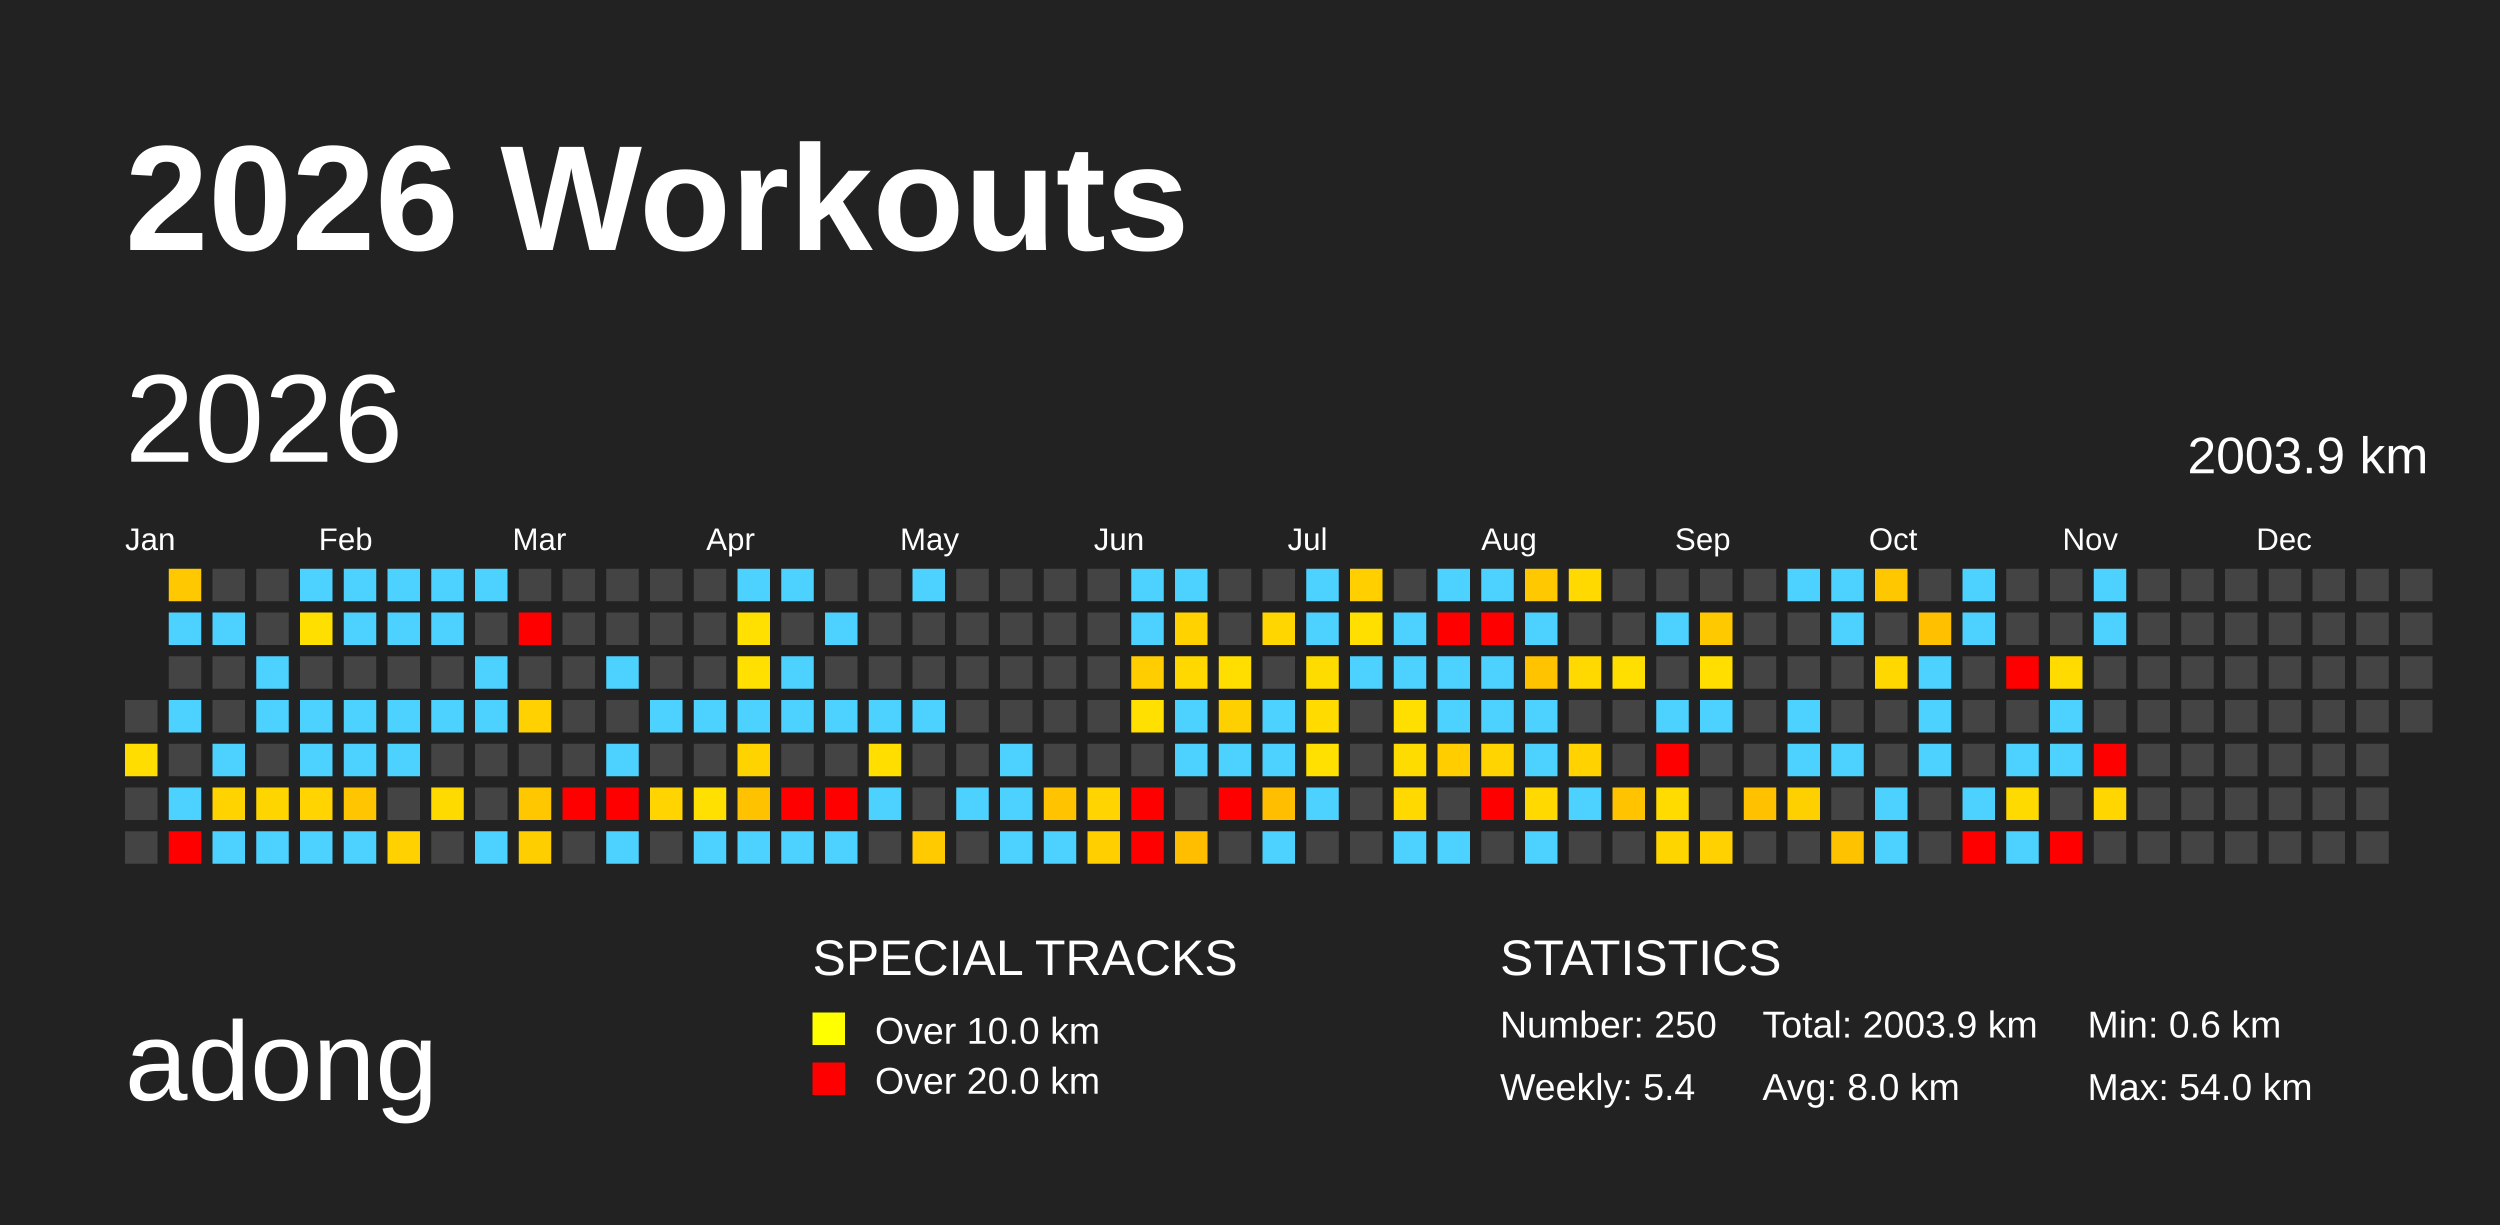
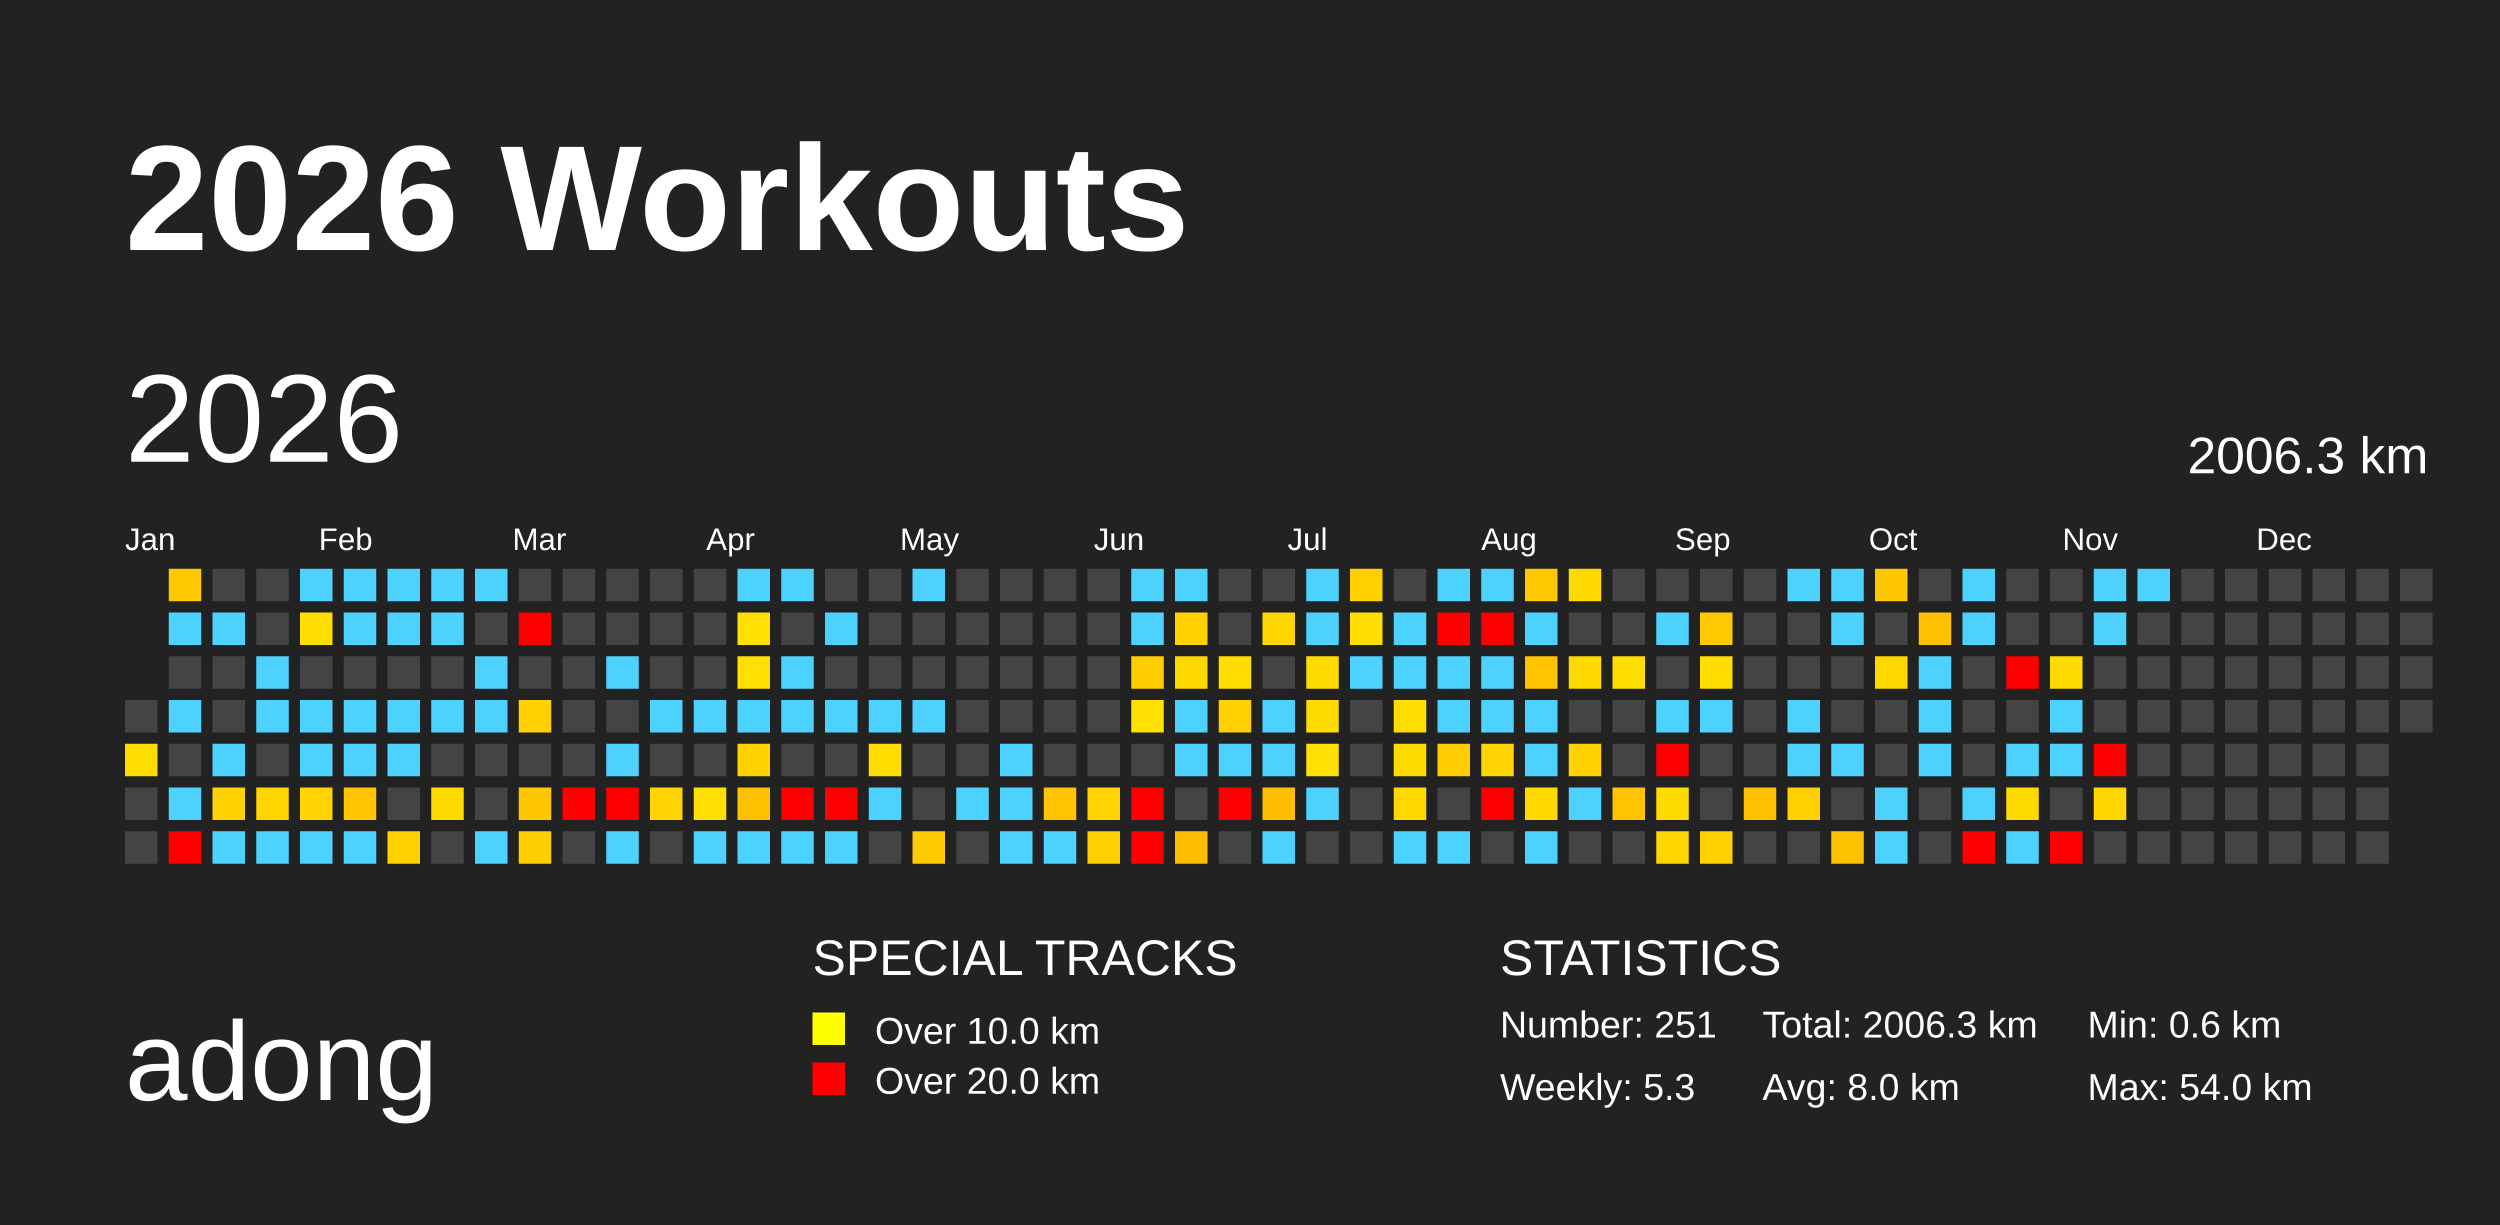
<svg xmlns="http://www.w3.org/2000/svg" baseProfile="full" height="98mm" version="1.1" viewBox="0,0,200,98" width="200mm">
  <defs>
    <pattern height="2" id="indoor-stripe" patternUnits="userSpaceOnUse" width="2">
      <line stroke="white" stroke-opacity="0.45" stroke-width="0.5" x1="0" x2="2" y1="2" y2="0" />
    </pattern>
  </defs>
  <rect fill="#222222" height="98" width="200" x="0" y="0" />
  <text fill="#FFFFFF" style="font-size:12px; font-family:Arial; font-weight:bold;" x="10" y="20">2026 Workouts</text>
  <text fill="#FFFFFF" style="font-size:9px; font-family:Arial" x="10" y="88">adong</text>
  <text fill="#FFFFFF" style="font-size:4px; font-family:Arial" x="65" y="78">SPECIAL TRACKS</text>
  <rect fill="yellow" height="2.6" width="2.6" x="65" y="81" />
  <text fill="#FFFFFF" style="font-size:3px; font-family:Arial" x="70" y="83.5">Over 10.0 km</text>
  <rect fill="red" height="2.6" width="2.6" x="65" y="85" />
  <text fill="#FFFFFF" style="font-size:3px; font-family:Arial" x="70" y="87.5">Over 20.0 km</text>
  <text fill="#FFFFFF" style="font-size:4px; font-family:Arial" x="120" y="78">STATISTICS</text>
-   <text fill="#FFFFFF" style="font-size:3px; font-family:Arial" x="120" y="83">Number: 250</text>
-   <text fill="#FFFFFF" style="font-size:3px; font-family:Arial" x="120" y="88">Weekly: 5.4</text>
-   <text fill="#FFFFFF" style="font-size:3px; font-family:Arial" x="141" y="83">Total: 2003.9 km</text>
+   <text fill="#FFFFFF" style="font-size:3px; font-family:Arial" x="120" y="83">Number: 251</text>
+   <text fill="#FFFFFF" style="font-size:3px; font-family:Arial" x="120" y="88">Weekly: 5.3</text>
+   <text fill="#FFFFFF" style="font-size:3px; font-family:Arial" x="141" y="83">Total: 2006.3 km</text>
  <text fill="#FFFFFF" style="font-size:3px; font-family:Arial" x="141" y="88">Avg: 8.0 km</text>
  <text fill="#FFFFFF" style="font-size:3px; font-family:Arial" x="167" y="83">Min: 0.6 km</text>
  <text fill="#FFFFFF" style="font-size:3px; font-family:Arial" x="167" y="88">Max: 54.0 km</text>
  <text dominant-baseline="hanging" fill="#FFFFFF" style="font-size:10.0px; font-family:Arial;" x="10" y="30">2026</text>
-   <text dominant-baseline="hanging" fill="#FFFFFF" style="font-size:4.125px; font-family:Arial;" x="175" y="35">2003.9 km</text>
+   <text dominant-baseline="hanging" fill="#FFFFFF" style="font-size:4.125px; font-family:Arial;" x="175" y="35">2006.3 km</text>
  <text fill="#FFFFFF" style="font-size:2.5px; font-family:Arial" x="10.0" y="44">Jan</text>
  <text fill="#FFFFFF" style="font-size:2.5px; font-family:Arial" x="25.5" y="44">Feb</text>
  <text fill="#FFFFFF" style="font-size:2.5px; font-family:Arial" x="41.0" y="44">Mar</text>
  <text fill="#FFFFFF" style="font-size:2.5px; font-family:Arial" x="56.5" y="44">Apr</text>
  <text fill="#FFFFFF" style="font-size:2.5px; font-family:Arial" x="72.0" y="44">May</text>
  <text fill="#FFFFFF" style="font-size:2.5px; font-family:Arial" x="87.5" y="44">Jun</text>
  <text fill="#FFFFFF" style="font-size:2.5px; font-family:Arial" x="103.0" y="44">Jul</text>
  <text fill="#FFFFFF" style="font-size:2.5px; font-family:Arial" x="118.5" y="44">Aug</text>
  <text fill="#FFFFFF" style="font-size:2.5px; font-family:Arial" x="134.0" y="44">Sep</text>
  <text fill="#FFFFFF" style="font-size:2.5px; font-family:Arial" x="149.5" y="44">Oct</text>
  <text fill="#FFFFFF" style="font-size:2.5px; font-family:Arial" x="165.0" y="44">Nov</text>
  <text fill="#FFFFFF" style="font-size:2.5px; font-family:Arial" x="180.5" y="44">Dec</text>
  <rect fill="#444444" height="2.6" width="2.6" x="10.0" y="56.0" />
  <rect fill="#ffdd00" height="2.6" width="2.6" x="10.0" y="59.5" />
  <rect fill="#444444" height="2.6" width="2.6" x="10.0" y="63.0" />
  <rect fill="#444444" height="2.6" width="2.6" x="10.0" y="66.5" />
  <rect fill="#ffc800" height="2.6" width="2.6" x="13.5" y="45.5" />
  <rect fill="#4dd2ff" height="2.6" width="2.6" x="13.5" y="49.0" />
  <rect fill="#444444" height="2.6" width="2.6" x="13.5" y="52.5" />
  <rect fill="#4dd2ff" height="2.6" width="2.6" x="13.5" y="56.0" />
  <rect fill="#444444" height="2.6" width="2.6" x="13.5" y="59.5" />
  <rect fill="#4dd2ff" height="2.6" width="2.6" x="13.5" y="63.0" />
  <rect fill="red" height="2.6" width="2.6" x="13.5" y="66.5" />
  <rect fill="#444444" height="2.6" width="2.6" x="17.0" y="45.5" />
  <rect fill="#4dd2ff" height="2.6" width="2.6" x="17.0" y="49.0" />
  <rect fill="#444444" height="2.6" width="2.6" x="17.0" y="52.5" />
  <rect fill="#444444" height="2.6" width="2.6" x="17.0" y="56.0" />
  <rect fill="#4dd2ff" height="2.6" width="2.6" x="17.0" y="59.5" />
  <rect fill="#ffd300" height="2.6" width="2.6" x="17.0" y="63.0" />
  <rect fill="#4dd2ff" height="2.6" width="2.6" x="17.0" y="66.5" />
  <rect fill="#444444" height="2.6" width="2.6" x="20.5" y="45.5" />
  <rect fill="#444444" height="2.6" width="2.6" x="20.5" y="49.0" />
  <rect fill="#4dd2ff" height="2.6" width="2.6" x="20.5" y="52.5" />
  <rect fill="#4dd2ff" height="2.6" width="2.6" x="20.5" y="56.0" />
  <rect fill="#444444" height="2.6" width="2.6" x="20.5" y="59.5" />
  <rect fill="#ffd500" height="2.6" width="2.6" x="20.5" y="63.0" />
  <rect fill="#4dd2ff" height="2.6" width="2.6" x="20.5" y="66.5" />
  <rect fill="#4dd2ff" height="2.6" width="2.6" x="24.0" y="45.5" />
  <rect fill="#ffdf00" height="2.6" width="2.6" x="24.0" y="49.0" />
  <rect fill="#444444" height="2.6" width="2.6" x="24.0" y="52.5" />
  <rect fill="#4dd2ff" height="2.6" width="2.6" x="24.0" y="56.0" />
  <rect fill="#4dd2ff" height="2.6" width="2.6" x="24.0" y="59.5" />
  <rect fill="#ffd400" height="2.6" width="2.6" x="24.0" y="63.0" />
  <rect fill="#4dd2ff" height="2.6" width="2.6" x="24.0" y="66.5" />
  <rect fill="#4dd2ff" height="2.6" width="2.6" x="27.5" y="45.5" />
  <rect fill="#4dd2ff" height="2.6" width="2.6" x="27.5" y="49.0" />
  <rect fill="#444444" height="2.6" width="2.6" x="27.5" y="52.5" />
  <rect fill="#4dd2ff" height="2.6" width="2.6" x="27.5" y="56.0" />
  <rect fill="#4dd2ff" height="2.6" width="2.6" x="27.5" y="59.5" />
  <rect fill="#ffc500" height="2.6" width="2.6" x="27.5" y="63.0" />
  <rect fill="#4dd2ff" height="2.6" width="2.6" x="27.5" y="66.5" />
  <rect fill="#4dd2ff" height="2.6" width="2.6" x="31.0" y="45.5" />
  <rect fill="#4dd2ff" height="2.6" width="2.6" x="31.0" y="49.0" />
  <rect fill="#444444" height="2.6" width="2.6" x="31.0" y="52.5" />
  <rect fill="#4dd2ff" height="2.6" width="2.6" x="31.0" y="56.0" />
  <rect fill="#4dd2ff" height="2.6" width="2.6" x="31.0" y="59.5" />
  <rect fill="#444444" height="2.6" width="2.6" x="31.0" y="63.0" />
  <rect fill="#ffd100" height="2.6" width="2.6" x="31.0" y="66.5" />
  <rect fill="#4dd2ff" height="2.6" width="2.6" x="34.5" y="45.5" />
  <rect fill="#4dd2ff" height="2.6" width="2.6" x="34.5" y="49.0" />
  <rect fill="#444444" height="2.6" width="2.6" x="34.5" y="52.5" />
  <rect fill="#4dd2ff" height="2.6" width="2.6" x="34.5" y="56.0" />
  <rect fill="#444444" height="2.6" width="2.6" x="34.5" y="59.5" />
  <rect fill="#ffda00" height="2.6" width="2.6" x="34.5" y="63.0" />
  <rect fill="#444444" height="2.6" width="2.6" x="34.5" y="66.5" />
  <rect fill="#4dd2ff" height="2.6" width="2.6" x="38.0" y="45.5" />
  <rect fill="#444444" height="2.6" width="2.6" x="38.0" y="49.0" />
  <rect fill="#4dd2ff" height="2.6" width="2.6" x="38.0" y="52.5" />
  <rect fill="#4dd2ff" height="2.6" width="2.6" x="38.0" y="56.0" />
  <rect fill="#444444" height="2.6" width="2.6" x="38.0" y="59.5" />
  <rect fill="#444444" height="2.6" width="2.6" x="38.0" y="63.0" />
  <rect fill="#4dd2ff" height="2.6" width="2.6" x="38.0" y="66.5" />
  <rect fill="#444444" height="2.6" width="2.6" x="41.5" y="45.5" />
  <rect fill="red" height="2.6" width="2.6" x="41.5" y="49.0" />
  <rect fill="#444444" height="2.6" width="2.6" x="41.5" y="52.5" />
  <rect fill="#ffd100" height="2.6" width="2.6" x="41.5" y="56.0" />
  <rect fill="#444444" height="2.6" width="2.6" x="41.5" y="59.5" />
  <rect fill="#ffc700" height="2.6" width="2.6" x="41.5" y="63.0" />
  <rect fill="#ffce00" height="2.6" width="2.6" x="41.5" y="66.5" />
  <rect fill="#444444" height="2.6" width="2.6" x="45.0" y="45.5" />
  <rect fill="#444444" height="2.6" width="2.6" x="45.0" y="49.0" />
  <rect fill="#444444" height="2.6" width="2.6" x="45.0" y="52.5" />
  <rect fill="#444444" height="2.6" width="2.6" x="45.0" y="56.0" />
  <rect fill="#444444" height="2.6" width="2.6" x="45.0" y="59.5" />
  <rect fill="red" height="2.6" width="2.6" x="45.0" y="63.0" />
  <rect fill="#444444" height="2.6" width="2.6" x="45.0" y="66.5" />
  <rect fill="#444444" height="2.6" width="2.6" x="48.5" y="45.5" />
  <rect fill="#444444" height="2.6" width="2.6" x="48.5" y="49.0" />
  <rect fill="#4dd2ff" height="2.6" width="2.6" x="48.5" y="52.5" />
  <rect fill="#444444" height="2.6" width="2.6" x="48.5" y="56.0" />
  <rect fill="#4dd2ff" height="2.6" width="2.6" x="48.5" y="59.5" />
  <rect fill="red" height="2.6" width="2.6" x="48.5" y="63.0" />
  <rect fill="#4dd2ff" height="2.6" width="2.6" x="48.5" y="66.5" />
  <rect fill="#444444" height="2.6" width="2.6" x="52.0" y="45.5" />
  <rect fill="#444444" height="2.6" width="2.6" x="52.0" y="49.0" />
  <rect fill="#444444" height="2.6" width="2.6" x="52.0" y="52.5" />
  <rect fill="#4dd2ff" height="2.6" width="2.6" x="52.0" y="56.0" />
  <rect fill="#444444" height="2.6" width="2.6" x="52.0" y="59.5" />
  <rect fill="#ffd400" height="2.6" width="2.6" x="52.0" y="63.0" />
  <rect fill="#444444" height="2.6" width="2.6" x="52.0" y="66.5" />
  <rect fill="#444444" height="2.6" width="2.6" x="55.5" y="45.5" />
  <rect fill="#444444" height="2.6" width="2.6" x="55.5" y="49.0" />
  <rect fill="#444444" height="2.6" width="2.6" x="55.5" y="52.5" />
  <rect fill="#4dd2ff" height="2.6" width="2.6" x="55.5" y="56.0" />
  <rect fill="#444444" height="2.6" width="2.6" x="55.5" y="59.5" />
  <rect fill="#ffe000" height="2.6" width="2.6" x="55.5" y="63.0" />
  <rect fill="#4dd2ff" height="2.6" width="2.6" x="55.5" y="66.5" />
  <rect fill="#4dd2ff" height="2.6" width="2.6" x="59.0" y="45.5" />
  <rect fill="#ffe000" height="2.6" width="2.6" x="59.0" y="49.0" />
  <rect fill="#ffe000" height="2.6" width="2.6" x="59.0" y="52.5" />
  <rect fill="#4dd2ff" height="2.6" width="2.6" x="59.0" y="56.0" />
  <rect fill="#ffd300" height="2.6" width="2.6" x="59.0" y="59.5" />
  <rect fill="#ffc200" height="2.6" width="2.6" x="59.0" y="63.0" />
  <rect fill="#4dd2ff" height="2.6" width="2.6" x="59.0" y="66.5" />
  <rect fill="#4dd2ff" height="2.6" width="2.6" x="62.5" y="45.5" />
  <rect fill="#444444" height="2.6" width="2.6" x="62.5" y="49.0" />
  <rect fill="#4dd2ff" height="2.6" width="2.6" x="62.5" y="52.5" />
  <rect fill="#4dd2ff" height="2.6" width="2.6" x="62.5" y="56.0" />
  <rect fill="#444444" height="2.6" width="2.6" x="62.5" y="59.5" />
  <rect fill="red" height="2.6" width="2.6" x="62.5" y="63.0" />
  <rect fill="#4dd2ff" height="2.6" width="2.6" x="62.5" y="66.5" />
  <rect fill="#444444" height="2.6" width="2.6" x="66.0" y="45.5" />
  <rect fill="#4dd2ff" height="2.6" width="2.6" x="66.0" y="49.0" />
  <rect fill="#444444" height="2.6" width="2.6" x="66.0" y="52.5" />
  <rect fill="#4dd2ff" height="2.6" width="2.6" x="66.0" y="56.0" />
  <rect fill="#444444" height="2.6" width="2.6" x="66.0" y="59.5" />
  <rect fill="red" height="2.6" width="2.6" x="66.0" y="63.0" />
  <rect fill="#4dd2ff" height="2.6" width="2.6" x="66.0" y="66.5" />
  <rect fill="#444444" height="2.6" width="2.6" x="69.5" y="45.5" />
  <rect fill="#444444" height="2.6" width="2.6" x="69.5" y="49.0" />
  <rect fill="#444444" height="2.6" width="2.6" x="69.5" y="52.5" />
  <rect fill="#4dd2ff" height="2.6" width="2.6" x="69.5" y="56.0" />
  <rect fill="#ffde00" height="2.6" width="2.6" x="69.5" y="59.5" />
  <rect fill="#4dd2ff" height="2.6" width="2.6" x="69.5" y="63.0" />
  <rect fill="#444444" height="2.6" width="2.6" x="69.5" y="66.5" />
  <rect fill="#4dd2ff" height="2.6" width="2.6" x="73.0" y="45.5" />
  <rect fill="#444444" height="2.6" width="2.6" x="73.0" y="49.0" />
  <rect fill="#444444" height="2.6" width="2.6" x="73.0" y="52.5" />
  <rect fill="#4dd2ff" height="2.6" width="2.6" x="73.0" y="56.0" />
  <rect fill="#444444" height="2.6" width="2.6" x="73.0" y="59.5" />
  <rect fill="#444444" height="2.6" width="2.6" x="73.0" y="63.0" />
  <rect fill="#ffcb00" height="2.6" width="2.6" x="73.0" y="66.5" />
  <rect fill="#444444" height="2.6" width="2.6" x="76.5" y="45.5" />
  <rect fill="#444444" height="2.6" width="2.6" x="76.5" y="49.0" />
  <rect fill="#444444" height="2.6" width="2.6" x="76.5" y="52.5" />
  <rect fill="#444444" height="2.6" width="2.6" x="76.5" y="56.0" />
  <rect fill="#444444" height="2.6" width="2.6" x="76.5" y="59.5" />
  <rect fill="#4dd2ff" height="2.6" width="2.6" x="76.5" y="63.0" />
  <rect fill="#444444" height="2.6" width="2.6" x="76.5" y="66.5" />
  <rect fill="#444444" height="2.6" width="2.6" x="80.0" y="45.5" />
  <rect fill="#444444" height="2.6" width="2.6" x="80.0" y="49.0" />
  <rect fill="#444444" height="2.6" width="2.6" x="80.0" y="52.5" />
  <rect fill="#444444" height="2.6" width="2.6" x="80.0" y="56.0" />
  <rect fill="#4dd2ff" height="2.6" width="2.6" x="80.0" y="59.5" />
  <rect fill="#4dd2ff" height="2.6" width="2.6" x="80.0" y="63.0" />
  <rect fill="#4dd2ff" height="2.6" width="2.6" x="80.0" y="66.5" />
  <rect fill="#444444" height="2.6" width="2.6" x="83.5" y="45.5" />
  <rect fill="#444444" height="2.6" width="2.6" x="83.5" y="49.0" />
  <rect fill="#444444" height="2.6" width="2.6" x="83.5" y="52.5" />
  <rect fill="#444444" height="2.6" width="2.6" x="83.5" y="56.0" />
  <rect fill="#444444" height="2.6" width="2.6" x="83.5" y="59.5" />
  <rect fill="#ffc300" height="2.6" width="2.6" x="83.5" y="63.0" />
  <rect fill="#4dd2ff" height="2.6" width="2.6" x="83.5" y="66.5" />
  <rect fill="#444444" height="2.6" width="2.6" x="87.0" y="45.5" />
  <rect fill="#444444" height="2.6" width="2.6" x="87.0" y="49.0" />
  <rect fill="#444444" height="2.6" width="2.6" x="87.0" y="52.5" />
  <rect fill="#444444" height="2.6" width="2.6" x="87.0" y="56.0" />
  <rect fill="#444444" height="2.6" width="2.6" x="87.0" y="59.5" />
  <rect fill="#ffd400" height="2.6" width="2.6" x="87.0" y="63.0" />
  <rect fill="#ffcf00" height="2.6" width="2.6" x="87.0" y="66.5" />
  <rect fill="#4dd2ff" height="2.6" width="2.6" x="90.5" y="45.5" />
  <rect fill="#4dd2ff" height="2.6" width="2.6" x="90.5" y="49.0" />
  <rect fill="#ffcd00" height="2.6" width="2.6" x="90.5" y="52.5" />
  <rect fill="#ffe000" height="2.6" width="2.6" x="90.5" y="56.0" />
  <rect fill="#444444" height="2.6" width="2.6" x="90.5" y="59.5" />
  <rect fill="red" height="2.6" width="2.6" x="90.5" y="63.0" />
  <rect fill="red" height="2.6" width="2.6" x="90.5" y="66.5" />
  <rect fill="#4dd2ff" height="2.6" width="2.6" x="94.0" y="45.5" />
  <rect fill="#ffd200" height="2.6" width="2.6" x="94.0" y="49.0" />
  <rect fill="#ffd800" height="2.6" width="2.6" x="94.0" y="52.5" />
  <rect fill="#4dd2ff" height="2.6" width="2.6" x="94.0" y="56.0" />
  <rect fill="#4dd2ff" height="2.6" width="2.6" x="94.0" y="59.5" />
  <rect fill="#444444" height="2.6" width="2.6" x="94.0" y="63.0" />
  <rect fill="#ffbf00" height="2.6" width="2.6" x="94.0" y="66.5" />
  <rect fill="#444444" height="2.6" width="2.6" x="97.5" y="45.5" />
  <rect fill="#444444" height="2.6" width="2.6" x="97.5" y="49.0" />
  <rect fill="#ffde00" height="2.6" width="2.6" x="97.5" y="52.5" />
  <rect fill="#ffd000" height="2.6" width="2.6" x="97.5" y="56.0" />
  <rect fill="#4dd2ff" height="2.6" width="2.6" x="97.5" y="59.5" />
  <rect fill="red" height="2.6" width="2.6" x="97.5" y="63.0" />
  <rect fill="#444444" height="2.6" width="2.6" x="97.5" y="66.5" />
  <rect fill="#444444" height="2.6" width="2.6" x="101.0" y="45.5" />
  <rect fill="#ffd600" height="2.6" width="2.6" x="101.0" y="49.0" />
  <rect fill="#444444" height="2.6" width="2.6" x="101.0" y="52.5" />
  <rect fill="#4dd2ff" height="2.6" width="2.6" x="101.0" y="56.0" />
  <rect fill="#4dd2ff" height="2.6" width="2.6" x="101.0" y="59.5" />
  <rect fill="#ffbf00" height="2.6" width="2.6" x="101.0" y="63.0" />
  <rect fill="#4dd2ff" height="2.6" width="2.6" x="101.0" y="66.5" />
  <rect fill="#4dd2ff" height="2.6" width="2.6" x="104.5" y="45.5" />
  <rect fill="#4dd2ff" height="2.6" width="2.6" x="104.5" y="49.0" />
  <rect fill="#ffdc00" height="2.6" width="2.6" x="104.5" y="52.5" />
  <rect fill="#ffdb00" height="2.6" width="2.6" x="104.5" y="56.0" />
  <rect fill="#ffe000" height="2.6" width="2.6" x="104.5" y="59.5" />
  <rect fill="#4dd2ff" height="2.6" width="2.6" x="104.5" y="63.0" />
  <rect fill="#444444" height="2.6" width="2.6" x="104.5" y="66.5" />
  <rect fill="#ffcf00" height="2.6" width="2.6" x="108.0" y="45.5" />
  <rect fill="#ffdf00" height="2.6" width="2.6" x="108.0" y="49.0" />
  <rect fill="#4dd2ff" height="2.6" width="2.6" x="108.0" y="52.5" />
  <rect fill="#444444" height="2.6" width="2.6" x="108.0" y="56.0" />
  <rect fill="#444444" height="2.6" width="2.6" x="108.0" y="59.5" />
  <rect fill="#444444" height="2.6" width="2.6" x="108.0" y="63.0" />
  <rect fill="#444444" height="2.6" width="2.6" x="108.0" y="66.5" />
  <rect fill="#444444" height="2.6" width="2.6" x="111.5" y="45.5" />
  <rect fill="#4dd2ff" height="2.6" width="2.6" x="111.5" y="49.0" />
  <rect fill="#4dd2ff" height="2.6" width="2.6" x="111.5" y="52.5" />
  <rect fill="#ffdf00" height="2.6" width="2.6" x="111.5" y="56.0" />
  <rect fill="#ffdc00" height="2.6" width="2.6" x="111.5" y="59.5" />
  <rect fill="#ffd900" height="2.6" width="2.6" x="111.5" y="63.0" />
  <rect fill="#4dd2ff" height="2.6" width="2.6" x="111.5" y="66.5" />
  <rect fill="#4dd2ff" height="2.6" width="2.6" x="115.0" y="45.5" />
  <rect fill="red" height="2.6" width="2.6" x="115.0" y="49.0" />
  <rect fill="#4dd2ff" height="2.6" width="2.6" x="115.0" y="52.5" />
  <rect fill="#4dd2ff" height="2.6" width="2.6" x="115.0" y="56.0" />
  <rect fill="#ffcd00" height="2.6" width="2.6" x="115.0" y="59.5" />
  <rect fill="#444444" height="2.6" width="2.6" x="115.0" y="63.0" />
  <rect fill="#4dd2ff" height="2.6" width="2.6" x="115.0" y="66.5" />
  <rect fill="#4dd2ff" height="2.6" width="2.6" x="118.5" y="45.5" />
  <rect fill="red" height="2.6" width="2.6" x="118.5" y="49.0" />
  <rect fill="#4dd2ff" height="2.6" width="2.6" x="118.5" y="52.5" />
  <rect fill="#4dd2ff" height="2.6" width="2.6" x="118.5" y="56.0" />
  <rect fill="#ffd400" height="2.6" width="2.6" x="118.5" y="59.5" />
  <rect fill="red" height="2.6" width="2.6" x="118.5" y="63.0" />
  <rect fill="#444444" height="2.6" width="2.6" x="118.5" y="66.5" />
  <rect fill="#ffc800" height="2.6" width="2.6" x="122.0" y="45.5" />
  <rect fill="#4dd2ff" height="2.6" width="2.6" x="122.0" y="49.0" />
  <rect fill="#ffc300" height="2.6" width="2.6" x="122.0" y="52.5" />
  <rect fill="#4dd2ff" height="2.6" width="2.6" x="122.0" y="56.0" />
  <rect fill="#4dd2ff" height="2.6" width="2.6" x="122.0" y="59.5" />
  <rect fill="#ffd900" height="2.6" width="2.6" x="122.0" y="63.0" />
  <rect fill="#4dd2ff" height="2.6" width="2.6" x="122.0" y="66.5" />
  <rect fill="#ffd900" height="2.6" width="2.6" x="125.5" y="45.5" />
  <rect fill="#444444" height="2.6" width="2.6" x="125.5" y="49.0" />
  <rect fill="#ffd900" height="2.6" width="2.6" x="125.5" y="52.5" />
  <rect fill="#444444" height="2.6" width="2.6" x="125.5" y="56.0" />
  <rect fill="#ffd200" height="2.6" width="2.6" x="125.5" y="59.5" />
  <rect fill="#4dd2ff" height="2.6" width="2.6" x="125.5" y="63.0" />
  <rect fill="#444444" height="2.6" width="2.6" x="125.5" y="66.5" />
  <rect fill="#444444" height="2.6" width="2.6" x="129.0" y="45.5" />
  <rect fill="#444444" height="2.6" width="2.6" x="129.0" y="49.0" />
  <rect fill="#ffdf00" height="2.6" width="2.6" x="129.0" y="52.5" />
  <rect fill="#444444" height="2.6" width="2.6" x="129.0" y="56.0" />
  <rect fill="#444444" height="2.6" width="2.6" x="129.0" y="59.5" />
  <rect fill="#ffc300" height="2.6" width="2.6" x="129.0" y="63.0" />
  <rect fill="#444444" height="2.6" width="2.6" x="129.0" y="66.5" />
  <rect fill="#444444" height="2.6" width="2.6" x="132.5" y="45.5" />
  <rect fill="#4dd2ff" height="2.6" width="2.6" x="132.5" y="49.0" />
  <rect fill="#444444" height="2.6" width="2.6" x="132.5" y="52.5" />
  <rect fill="#4dd2ff" height="2.6" width="2.6" x="132.5" y="56.0" />
  <rect fill="red" height="2.6" width="2.6" x="132.5" y="59.5" />
  <rect fill="#ffdb00" height="2.6" width="2.6" x="132.5" y="63.0" />
  <rect fill="#ffd500" height="2.6" width="2.6" x="132.5" y="66.5" />
  <rect fill="#444444" height="2.6" width="2.6" x="136.0" y="45.5" />
  <rect fill="#ffc900" height="2.6" width="2.6" x="136.0" y="49.0" />
  <rect fill="#ffde00" height="2.6" width="2.6" x="136.0" y="52.5" />
  <rect fill="#4dd2ff" height="2.6" width="2.6" x="136.0" y="56.0" />
  <rect fill="#444444" height="2.6" width="2.6" x="136.0" y="59.5" />
  <rect fill="#444444" height="2.6" width="2.6" x="136.0" y="63.0" />
  <rect fill="#ffd100" height="2.6" width="2.6" x="136.0" y="66.5" />
  <rect fill="#444444" height="2.6" width="2.6" x="139.5" y="45.5" />
  <rect fill="#444444" height="2.6" width="2.6" x="139.5" y="49.0" />
  <rect fill="#444444" height="2.6" width="2.6" x="139.5" y="52.5" />
  <rect fill="#444444" height="2.6" width="2.6" x="139.5" y="56.0" />
  <rect fill="#444444" height="2.6" width="2.6" x="139.5" y="59.5" />
  <rect fill="#ffc100" height="2.6" width="2.6" x="139.5" y="63.0" />
  <rect fill="#444444" height="2.6" width="2.6" x="139.5" y="66.5" />
  <rect fill="#4dd2ff" height="2.6" width="2.6" x="143.0" y="45.5" />
  <rect fill="#444444" height="2.6" width="2.6" x="143.0" y="49.0" />
  <rect fill="#444444" height="2.6" width="2.6" x="143.0" y="52.5" />
  <rect fill="#4dd2ff" height="2.6" width="2.6" x="143.0" y="56.0" />
  <rect fill="#4dd2ff" height="2.6" width="2.6" x="143.0" y="59.5" />
  <rect fill="#ffd000" height="2.6" width="2.6" x="143.0" y="63.0" />
  <rect fill="#444444" height="2.6" width="2.6" x="143.0" y="66.5" />
  <rect fill="#4dd2ff" height="2.6" width="2.6" x="146.5" y="45.5" />
  <rect fill="#4dd2ff" height="2.6" width="2.6" x="146.5" y="49.0" />
  <rect fill="#444444" height="2.6" width="2.6" x="146.5" y="52.5" />
  <rect fill="#444444" height="2.6" width="2.6" x="146.5" y="56.0" />
  <rect fill="#4dd2ff" height="2.6" width="2.6" x="146.5" y="59.5" />
  <rect fill="#444444" height="2.6" width="2.6" x="146.5" y="63.0" />
  <rect fill="#ffc200" height="2.6" width="2.6" x="146.5" y="66.5" />
  <rect fill="#ffc700" height="2.6" width="2.6" x="150.0" y="45.5" />
  <rect fill="#444444" height="2.6" width="2.6" x="150.0" y="49.0" />
  <rect fill="#ffd800" height="2.6" width="2.6" x="150.0" y="52.5" />
  <rect fill="#444444" height="2.6" width="2.6" x="150.0" y="56.0" />
  <rect fill="#444444" height="2.6" width="2.6" x="150.0" y="59.5" />
  <rect fill="#4dd2ff" height="2.6" width="2.6" x="150.0" y="63.0" />
  <rect fill="#4dd2ff" height="2.6" width="2.6" x="150.0" y="66.5" />
  <rect fill="#444444" height="2.6" width="2.6" x="153.5" y="45.5" />
  <rect fill="#ffc000" height="2.6" width="2.6" x="153.5" y="49.0" />
  <rect fill="#4dd2ff" height="2.6" width="2.6" x="153.5" y="52.5" />
  <rect fill="#4dd2ff" height="2.6" width="2.6" x="153.5" y="56.0" />
  <rect fill="#4dd2ff" height="2.6" width="2.6" x="153.5" y="59.5" />
  <rect fill="#444444" height="2.6" width="2.6" x="153.5" y="63.0" />
  <rect fill="#444444" height="2.6" width="2.6" x="153.5" y="66.5" />
  <rect fill="#4dd2ff" height="2.6" width="2.6" x="157.0" y="45.5" />
  <rect fill="#4dd2ff" height="2.6" width="2.6" x="157.0" y="49.0" />
  <rect fill="#444444" height="2.6" width="2.6" x="157.0" y="52.5" />
  <rect fill="#444444" height="2.6" width="2.6" x="157.0" y="56.0" />
  <rect fill="#444444" height="2.6" width="2.6" x="157.0" y="59.5" />
  <rect fill="#4dd2ff" height="2.6" width="2.6" x="157.0" y="63.0" />
  <rect fill="red" height="2.6" width="2.6" x="157.0" y="66.5" />
  <rect fill="#444444" height="2.6" width="2.6" x="160.5" y="45.5" />
  <rect fill="#444444" height="2.6" width="2.6" x="160.5" y="49.0" />
  <rect fill="red" height="2.6" width="2.6" x="160.5" y="52.5" />
  <rect fill="#444444" height="2.6" width="2.6" x="160.5" y="56.0" />
  <rect fill="#4dd2ff" height="2.6" width="2.6" x="160.5" y="59.5" />
  <rect fill="#ffda00" height="2.6" width="2.6" x="160.5" y="63.0" />
  <rect fill="#4dd2ff" height="2.6" width="2.6" x="160.5" y="66.5" />
  <rect fill="#444444" height="2.6" width="2.6" x="164.0" y="45.5" />
  <rect fill="#444444" height="2.6" width="2.6" x="164.0" y="49.0" />
  <rect fill="#ffdb00" height="2.6" width="2.6" x="164.0" y="52.5" />
  <rect fill="#4dd2ff" height="2.6" width="2.6" x="164.0" y="56.0" />
  <rect fill="#4dd2ff" height="2.6" width="2.6" x="164.0" y="59.5" />
  <rect fill="#444444" height="2.6" width="2.6" x="164.0" y="63.0" />
  <rect fill="red" height="2.6" width="2.6" x="164.0" y="66.5" />
  <rect fill="#4dd2ff" height="2.6" width="2.6" x="167.5" y="45.5" />
  <rect fill="#4dd2ff" height="2.6" width="2.6" x="167.5" y="49.0" />
  <rect fill="#444444" height="2.6" width="2.6" x="167.5" y="52.5" />
  <rect fill="#444444" height="2.6" width="2.6" x="167.5" y="56.0" />
  <rect fill="red" height="2.6" width="2.6" x="167.5" y="59.5" />
  <rect fill="#ffd600" height="2.6" width="2.6" x="167.5" y="63.0" />
  <rect fill="#444444" height="2.6" width="2.6" x="167.5" y="66.5" />
-   <rect fill="#444444" height="2.6" width="2.6" x="171.0" y="45.5" />
+   <rect fill="#4dd2ff" height="2.6" width="2.6" x="171.0" y="45.5" />
  <rect fill="#444444" height="2.6" width="2.6" x="171.0" y="49.0" />
  <rect fill="#444444" height="2.6" width="2.6" x="171.0" y="52.5" />
  <rect fill="#444444" height="2.6" width="2.6" x="171.0" y="56.0" />
  <rect fill="#444444" height="2.6" width="2.6" x="171.0" y="59.5" />
  <rect fill="#444444" height="2.6" width="2.6" x="171.0" y="63.0" />
  <rect fill="#444444" height="2.6" width="2.6" x="171.0" y="66.5" />
  <rect fill="#444444" height="2.6" width="2.6" x="174.5" y="45.5" />
  <rect fill="#444444" height="2.6" width="2.6" x="174.5" y="49.0" />
  <rect fill="#444444" height="2.6" width="2.6" x="174.5" y="52.5" />
  <rect fill="#444444" height="2.6" width="2.6" x="174.5" y="56.0" />
  <rect fill="#444444" height="2.6" width="2.6" x="174.5" y="59.5" />
  <rect fill="#444444" height="2.6" width="2.6" x="174.5" y="63.0" />
  <rect fill="#444444" height="2.6" width="2.6" x="174.5" y="66.5" />
  <rect fill="#444444" height="2.6" width="2.6" x="178.0" y="45.5" />
  <rect fill="#444444" height="2.6" width="2.6" x="178.0" y="49.0" />
  <rect fill="#444444" height="2.6" width="2.6" x="178.0" y="52.5" />
  <rect fill="#444444" height="2.6" width="2.6" x="178.0" y="56.0" />
  <rect fill="#444444" height="2.6" width="2.6" x="178.0" y="59.5" />
  <rect fill="#444444" height="2.6" width="2.6" x="178.0" y="63.0" />
  <rect fill="#444444" height="2.6" width="2.6" x="178.0" y="66.5" />
  <rect fill="#444444" height="2.6" width="2.6" x="181.5" y="45.5" />
  <rect fill="#444444" height="2.6" width="2.6" x="181.5" y="49.0" />
  <rect fill="#444444" height="2.6" width="2.6" x="181.5" y="52.5" />
  <rect fill="#444444" height="2.6" width="2.6" x="181.5" y="56.0" />
  <rect fill="#444444" height="2.6" width="2.6" x="181.5" y="59.5" />
  <rect fill="#444444" height="2.6" width="2.6" x="181.5" y="63.0" />
  <rect fill="#444444" height="2.6" width="2.6" x="181.5" y="66.5" />
  <rect fill="#444444" height="2.6" width="2.6" x="185.0" y="45.5" />
  <rect fill="#444444" height="2.6" width="2.6" x="185.0" y="49.0" />
  <rect fill="#444444" height="2.6" width="2.6" x="185.0" y="52.5" />
  <rect fill="#444444" height="2.6" width="2.6" x="185.0" y="56.0" />
  <rect fill="#444444" height="2.6" width="2.6" x="185.0" y="59.5" />
  <rect fill="#444444" height="2.6" width="2.6" x="185.0" y="63.0" />
  <rect fill="#444444" height="2.6" width="2.6" x="185.0" y="66.5" />
  <rect fill="#444444" height="2.6" width="2.6" x="188.5" y="45.5" />
  <rect fill="#444444" height="2.6" width="2.6" x="188.5" y="49.0" />
  <rect fill="#444444" height="2.6" width="2.6" x="188.5" y="52.5" />
  <rect fill="#444444" height="2.6" width="2.6" x="188.5" y="56.0" />
  <rect fill="#444444" height="2.6" width="2.6" x="188.5" y="59.5" />
  <rect fill="#444444" height="2.6" width="2.6" x="188.5" y="63.0" />
  <rect fill="#444444" height="2.6" width="2.6" x="188.5" y="66.5" />
  <rect fill="#444444" height="2.6" width="2.6" x="192.0" y="45.5" />
  <rect fill="#444444" height="2.6" width="2.6" x="192.0" y="49.0" />
  <rect fill="#444444" height="2.6" width="2.6" x="192.0" y="52.5" />
  <rect fill="#444444" height="2.6" width="2.6" x="192.0" y="56.0" />
</svg>
